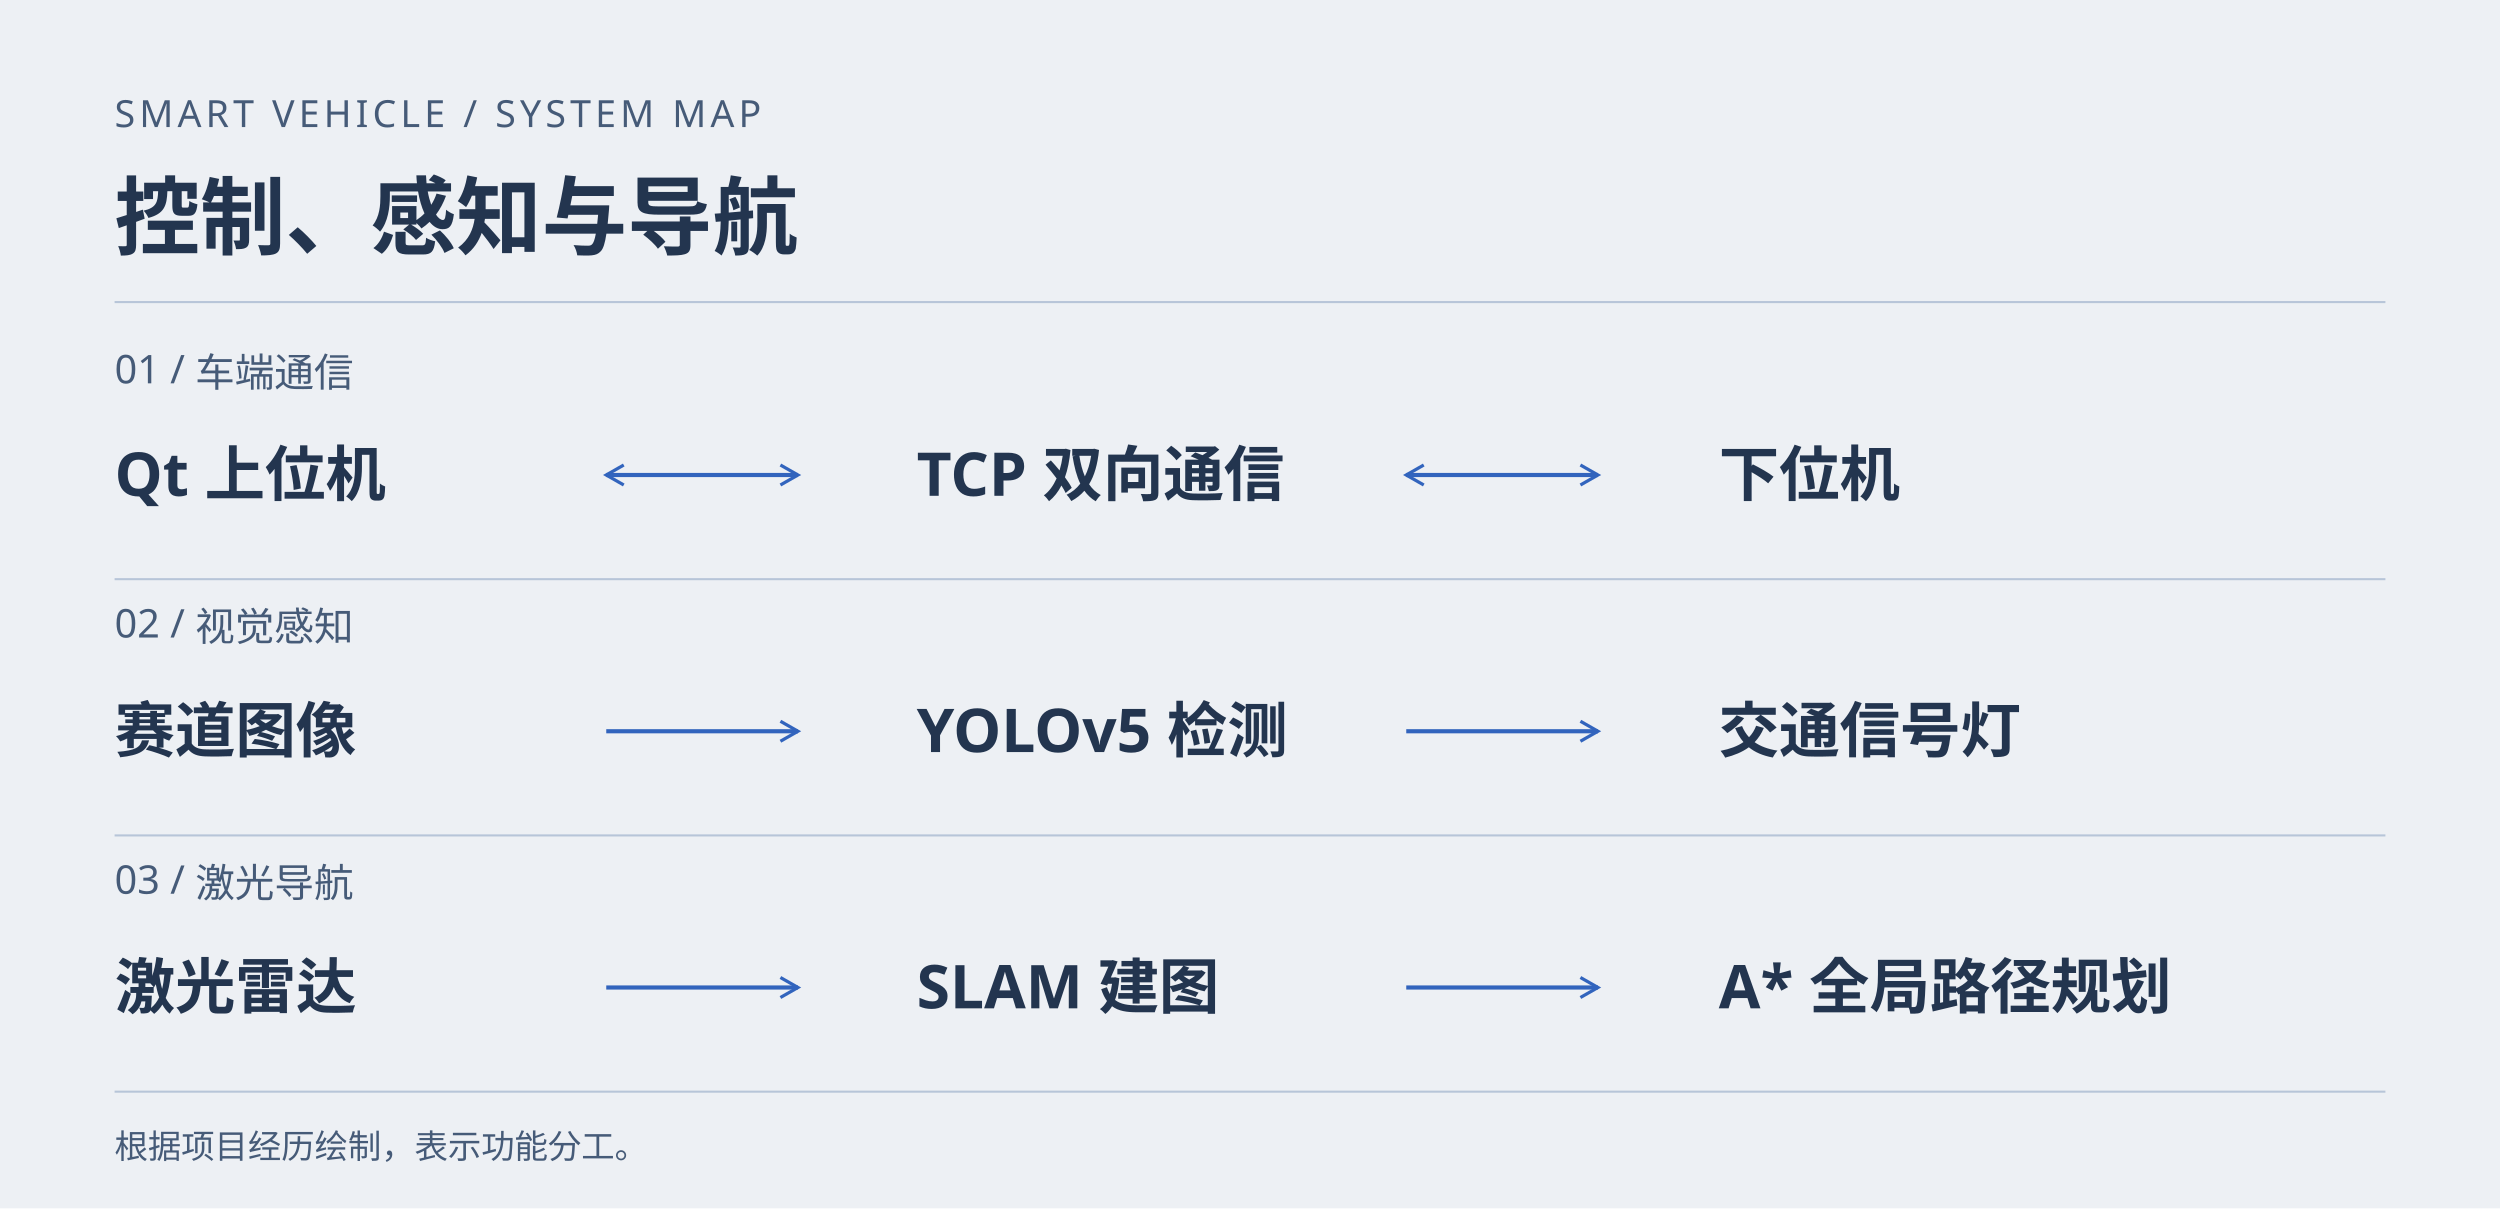
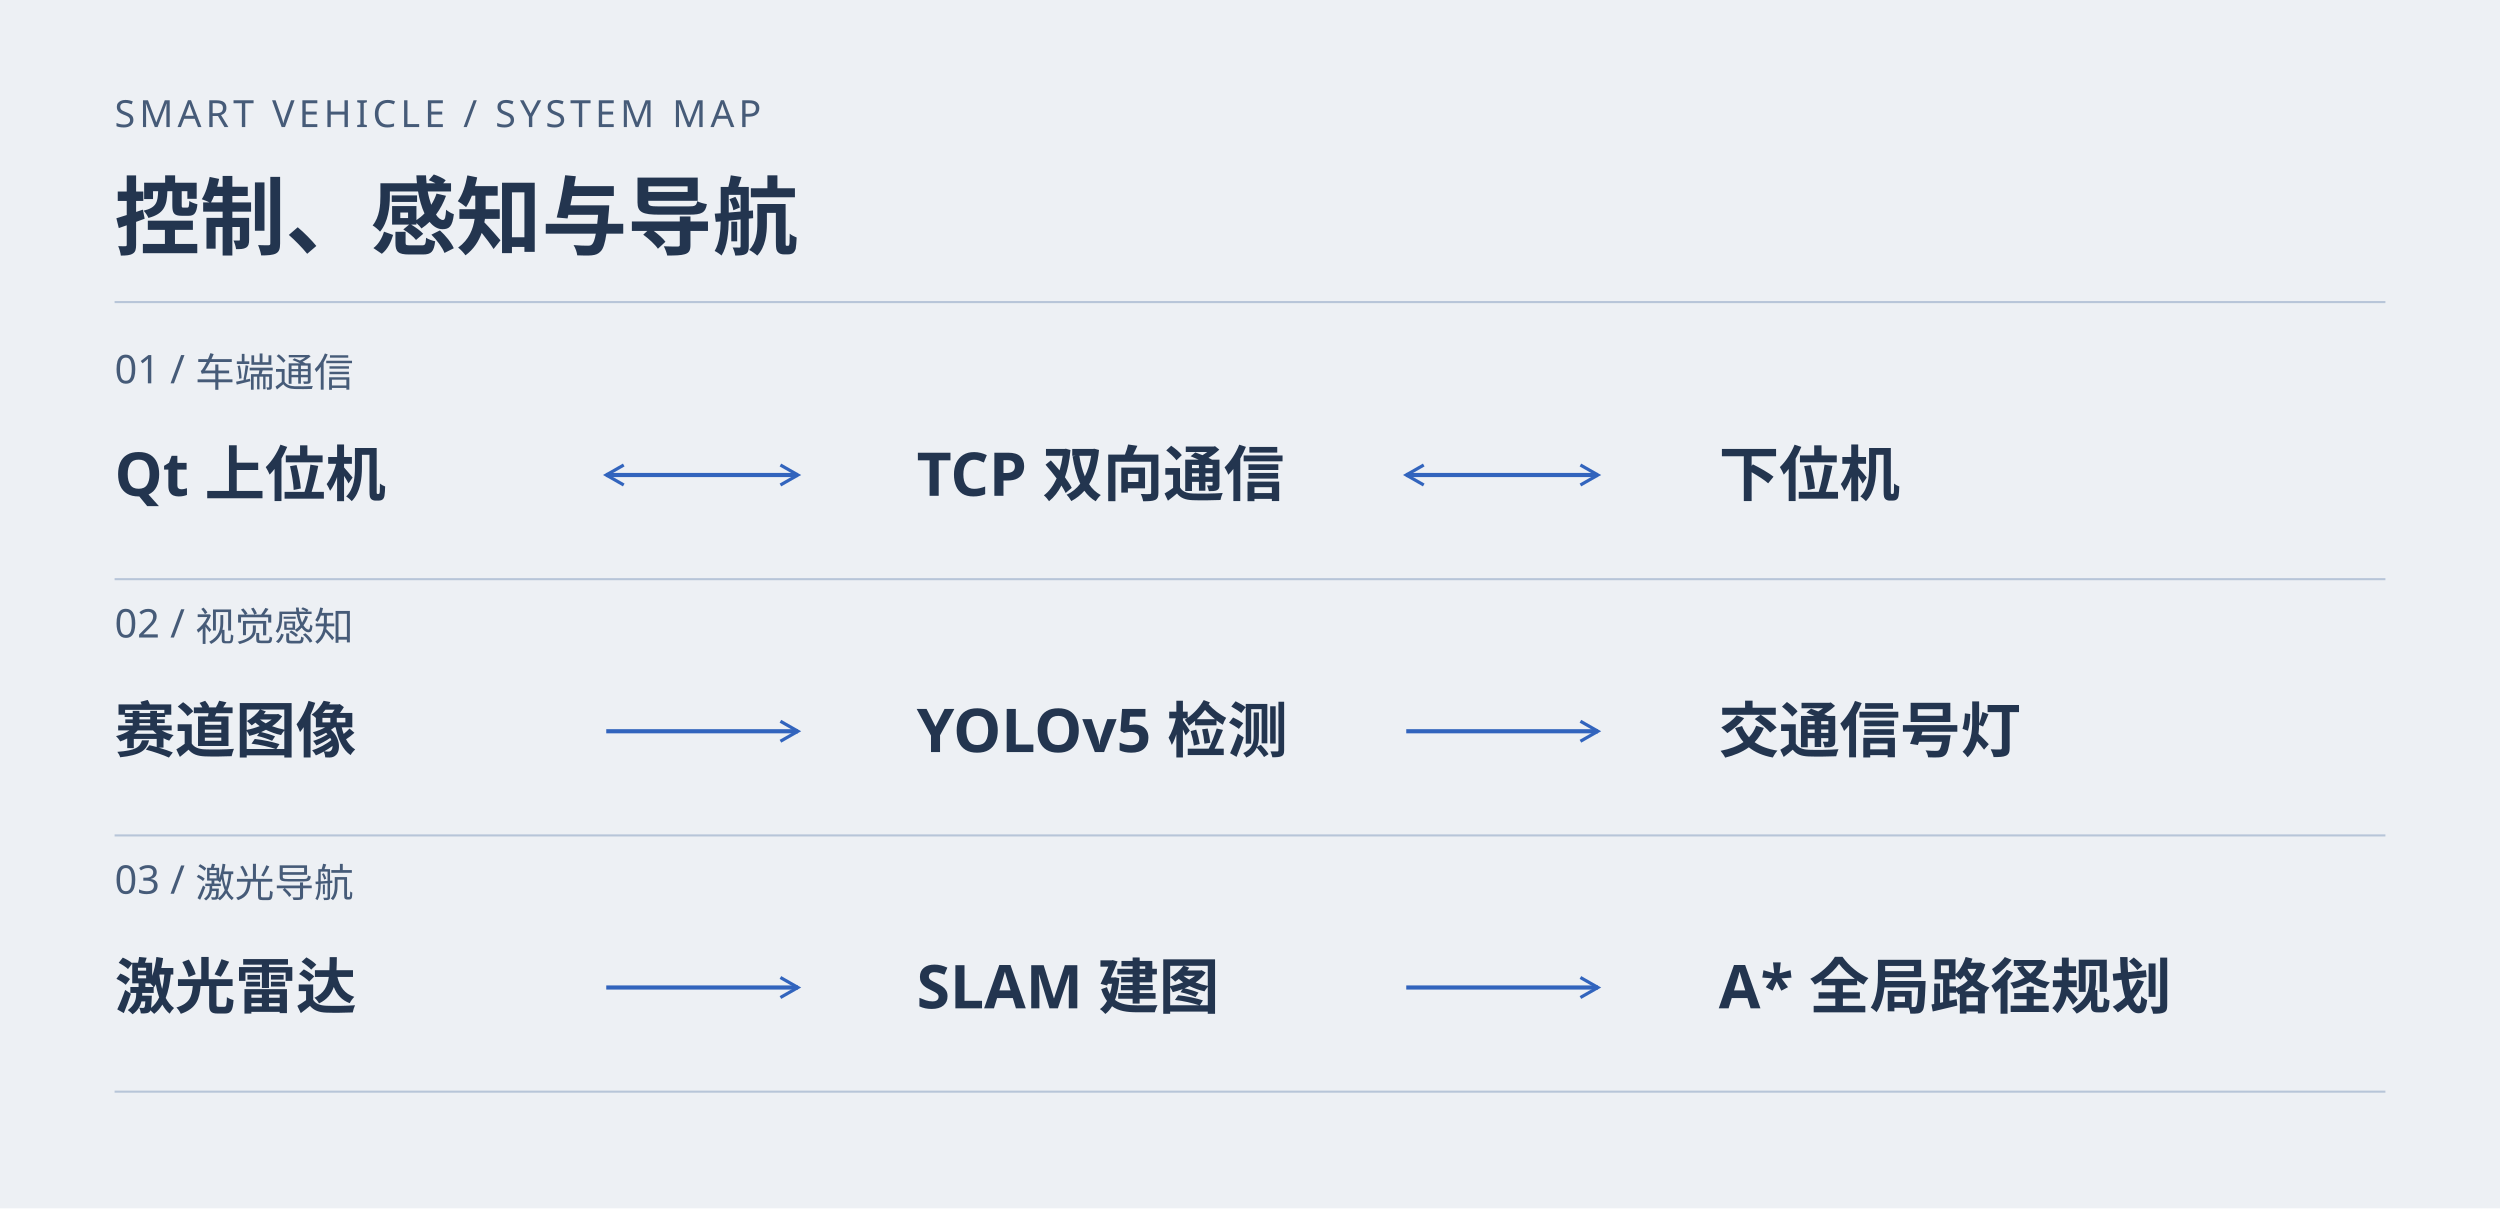
<svg xmlns="http://www.w3.org/2000/svg" viewBox="0 0 1200 580" role="img" aria-labelledby="title desc">
  <defs>
    <marker id="arrow" viewBox="0 0 10 10" refX="8" refY="5" markerWidth="6" markerHeight="6" orient="auto-start-reverse">
      <path d="m1 1 7 4-7 4" fill="none" stroke="#3264bd" stroke-width="1.3" />
    </marker>
  </defs>
  <rect width="1200" height="580" fill="#edf0f4" />
  <g fill="#23354f" font-family="Microsoft YaHei, PingFang SC, sans-serif">
    <text x="55" y="61" font-size="18" letter-spacing="2" fill="#465b78">SMART VEHICLE / SYSTEM MAP</text>
    <text x="55" y="119" font-size="41" font-weight="600">控制、感知与导航</text>
    <path d="M55 145h1090M55 278h1090M55 401h1090M55 524h1090" fill="none" stroke="#b7c5d8" />
    <g font-size="19" fill="#465b78">
      <text x="55" y="184">01 / 车端通信</text>
      <text x="55" y="306">02 / 视觉感知</text>
      <text x="55" y="429">03 / 激光导航</text>
    </g>
    <g font-size="29" font-weight="600">
      <text x="55" y="238">Qt 上位机</text>
      <text x="440" y="238">TCP 双向通信</text>
      <text x="825" y="238">下位机</text>
      <text x="55" y="361">赛道图像</text>
      <text x="440" y="361">YOLOv5 检测</text>
      <text x="825" y="361">交通信号灯</text>
      <text x="55" y="484">激光雷达</text>
      <text x="440" y="484">SLAM 建图</text>
      <text x="825" y="484">A* 全局路径规划</text>
    </g>
    <g fill="none" stroke="#3264bd" stroke-width="2" marker-end="url(#arrow)">
      <path d="M291 228h92" marker-start="url(#arrow)" />
      <path d="M675 228h92" marker-start="url(#arrow)" />
      <path d="M291 351h92" />
      <path d="M675 351h92" />
      <path d="M291 474h92" />
      <path d="M675 474h92" />
    </g>
-     <text x="55" y="556" font-size="16" fill="#465b78">根据项目经历绘制，表示功能分工。</text>
  </g>
</svg>
